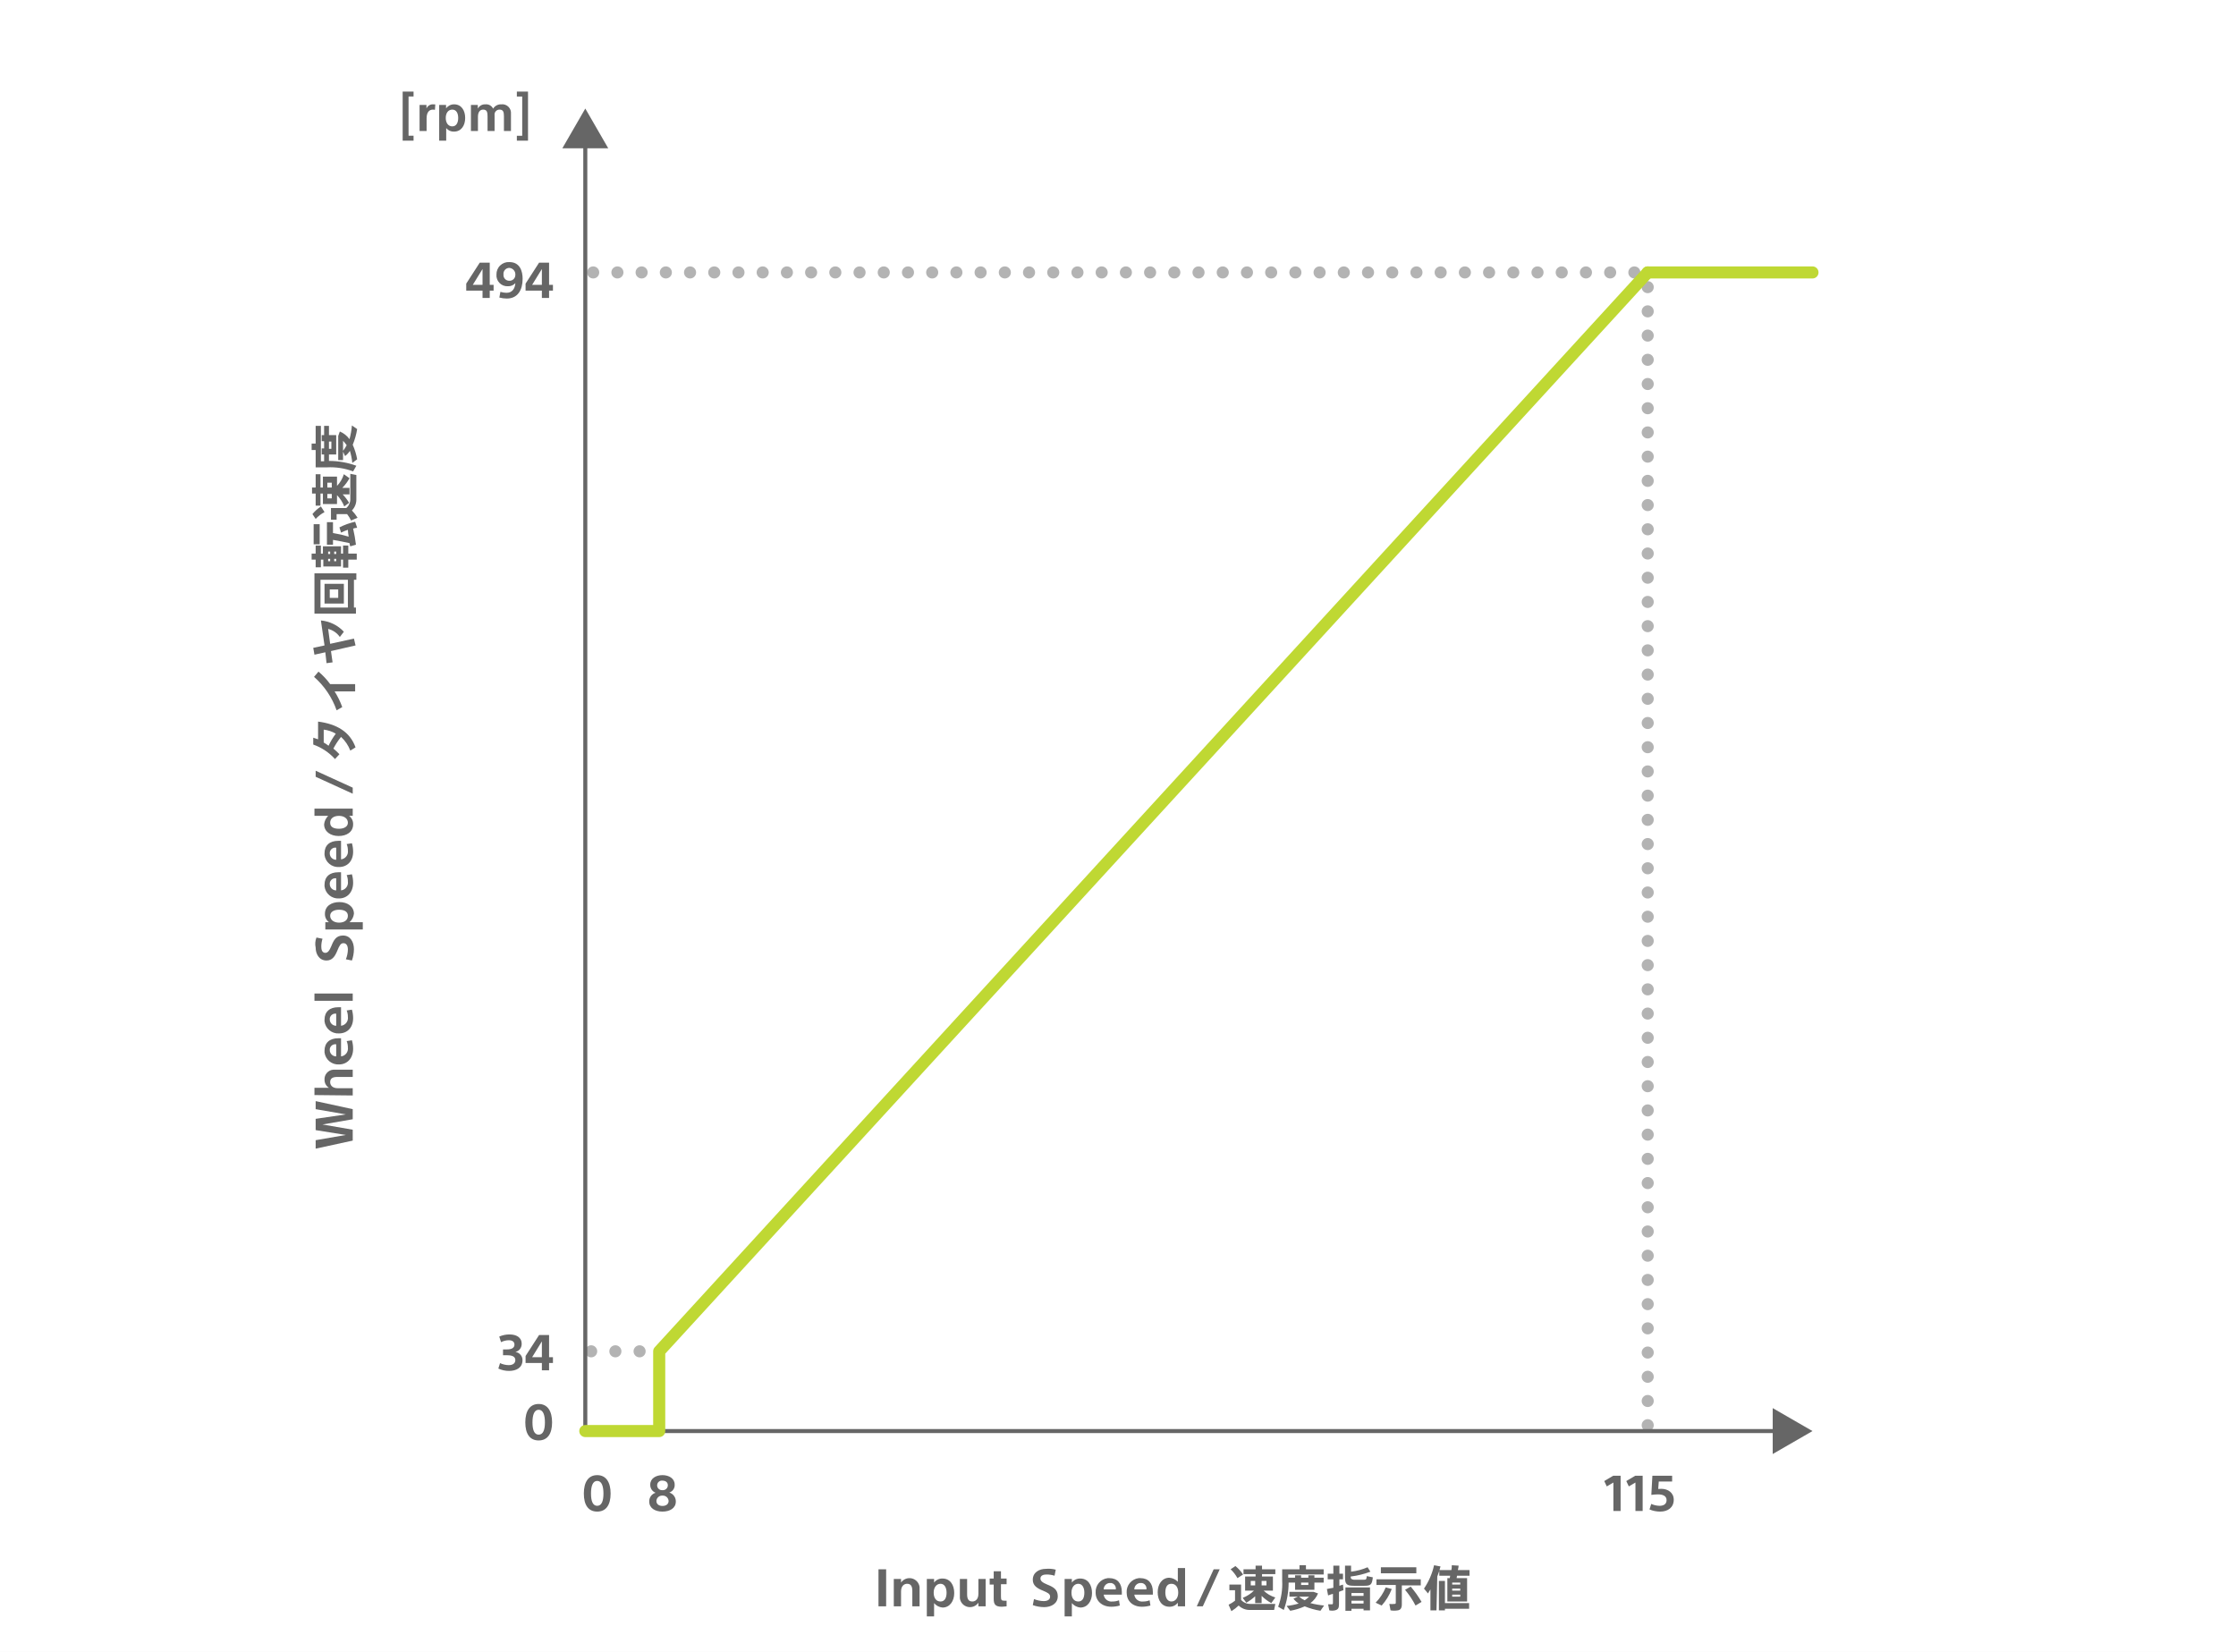
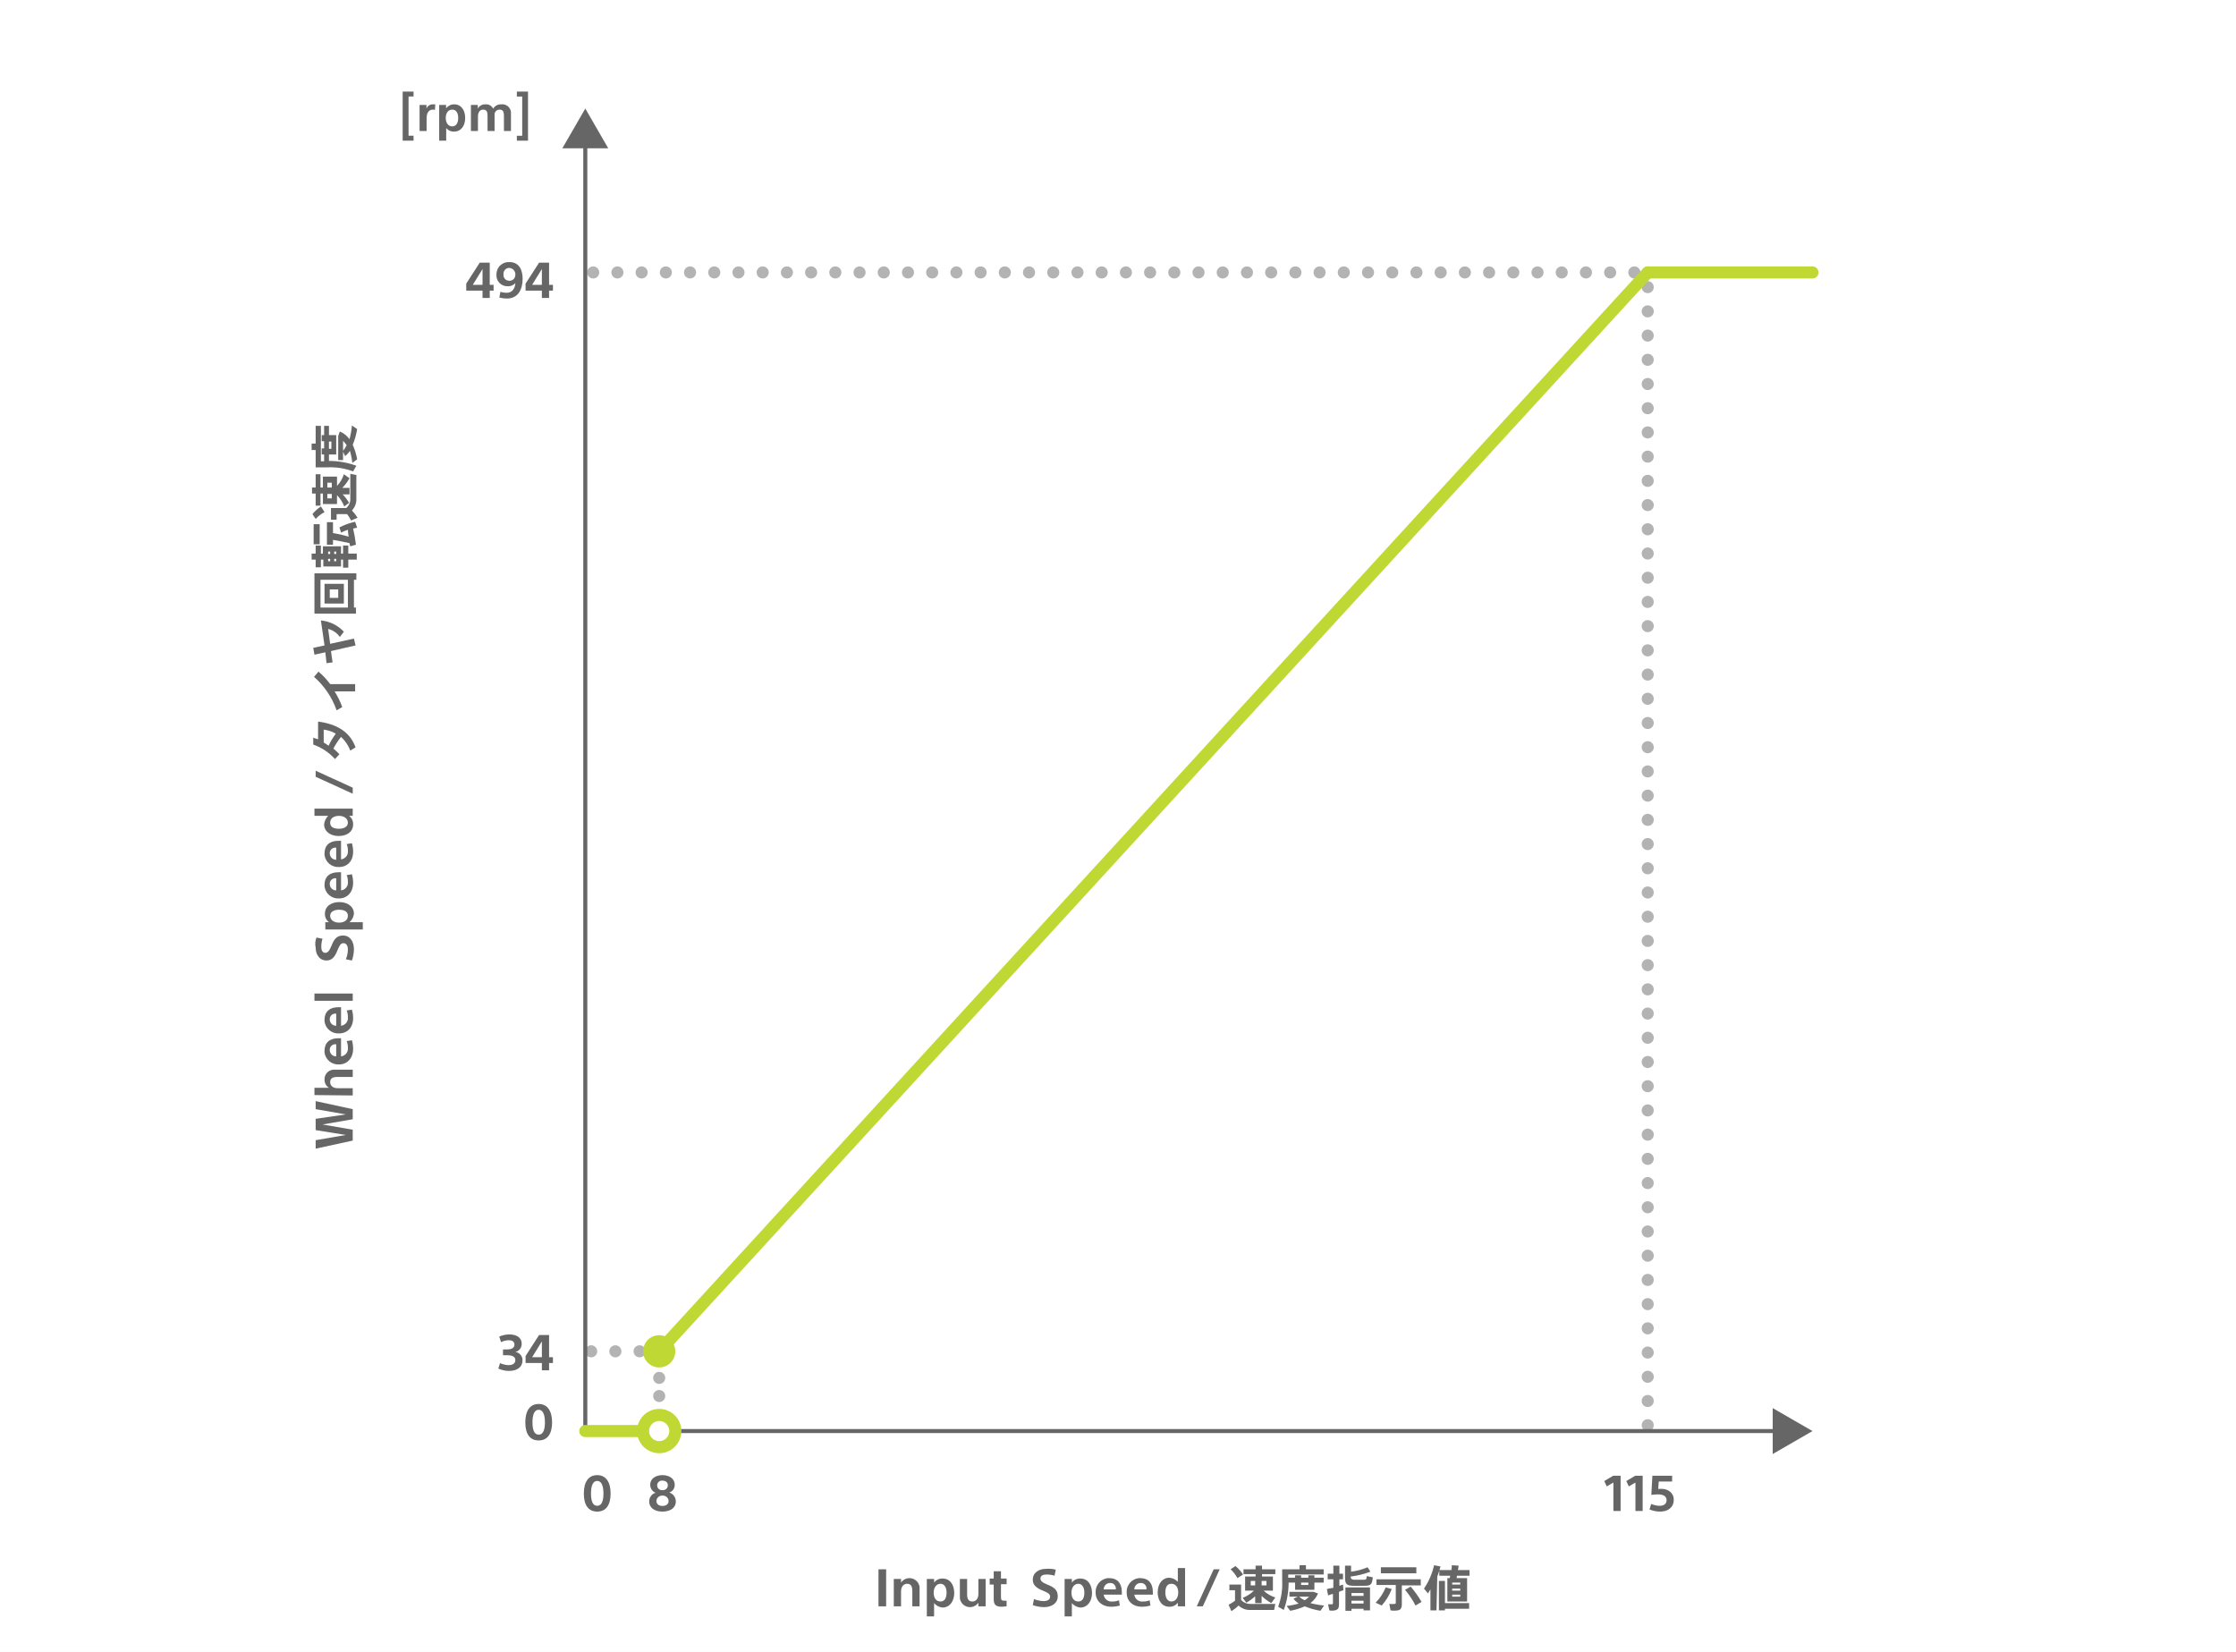
<svg xmlns="http://www.w3.org/2000/svg" viewBox="0 0 555 410">
  <defs>
    <style>.cls-2{fill:#666}.cls-4{fill:#b3b3b3}.cls-5{fill:#bfd833}</style>
  </defs>
  <g id="レイヤー_2" data-name="レイヤー 2">
    <g id="レイヤー_1-2" data-name="レイヤー 1">
      <path fill="#fff" d="M0 0h555v410H0z" />
      <path class="cls-2" d="M87.55 277.8l-7.5 1.3 7.5 1.3v2.7l-9.2 2V283l7.5-1.3-7.5-1.2v-2.8l7.5-1.1-7.5-1.3v-2l9.2 2zm-9.5-6V270h3.6a2.305 2.305 0 01-1.1-2 2.35 2.35 0 012.2-2.5h4.8v1.8h-3.8c-1.1 0-1.8.3-1.8 1.3 0 .7.5 1.5 1.9 1.5h3.7v1.8zm6.6-14.3v4.7a1.943 1.943 0 001.7-2.2 4.146 4.146 0 00-.3-1.6l1.3-.2a7.612 7.612 0 01.3 2.1c0 2.4-1.5 3.9-3.5 3.9a3.413 3.413 0 01-3.6-3v-.4c0-2 1.3-3.1 3.4-3.1h.7zm-2.8 3.1a1.58 1.58 0 001.6 1.6v-3a1.383 1.383 0 00-1.6 1.2zm2.8-10.7v4.7a1.943 1.943 0 001.7-2.2 4.146 4.146 0 00-.3-1.6l1.3-.2a7.612 7.612 0 01.3 2.1c0 2.4-1.5 3.8-3.5 3.8a3.413 3.413 0 01-3.6-3v-.4c0-2 1.3-3.1 3.4-3.1h.7zm-2.8 3.1a1.58 1.58 0 001.6 1.6v-3a1.383 1.383 0 00-1.6 1.2v.2zm-3.8-4.6v-1.8h9.5v1.8zm.5-15.7l1.5.3a6.448 6.448 0 00-.3 2c0 .7.2 1.5 1 1.5.6 0 1-.5 1.5-1.7.6-1.5 1.2-2.6 2.9-2.6 1.8 0 2.7 1.6 2.7 3.4a8.676 8.676 0 01-.5 2.8l-1.5-.3a6.874 6.874 0 00.5-2.4c0-1-.4-1.6-1.1-1.6s-1 .6-1.5 1.8c-.6 1.5-1.3 2.5-2.7 2.5-1.9 0-2.7-1.7-2.7-3.2a4.234 4.234 0 01.2-2.5zm8.2-3.8h3.3v1.8h-9.3v-1.8h.9a2.512 2.512 0 01-1-2.1c0-1.9 1.6-2.9 3.6-2.9s3.6 1.1 3.6 2.9a3.327 3.327 0 01-1.1 2.1zm-2.6-3.1c-1.2 0-2.2.5-2.2 1.5s.9 1.7 2.2 1.7 2.2-.6 2.2-1.7-1-1.5-2.2-1.5zm.5-9.5v4.7a1.943 1.943 0 001.7-2.2 4.146 4.146 0 00-.3-1.6l1.3-.2a7.612 7.612 0 01.3 2.1c0 2.4-1.5 3.9-3.5 3.9a3.413 3.413 0 01-3.6-3v-.4c0-2 1.3-3.1 3.4-3.1h.7zm-2.8 3.1a1.58 1.58 0 001.6 1.6v-3a1.383 1.383 0 00-1.6 1.2v.2zm2.8-10.8v4.7a1.943 1.943 0 001.7-2.2 4.146 4.146 0 00-.3-1.6l1.3-.2a7.612 7.612 0 01.3 2.1c0 2.4-1.5 3.8-3.5 3.8a3.413 3.413 0 01-3.6-3v-.4c0-2 1.3-3.1 3.4-3.1h.7zm-2.8 3.2a1.58 1.58 0 001.6 1.6v-3a1.383 1.383 0 00-1.6 1.2zm-.4-9.3h-3.4v-1.8h9.5v1.8h-.9a2.512 2.512 0 011 2.1c0 1.9-1.6 2.9-3.6 2.9s-3.6-1.1-3.6-2.9a3.456 3.456 0 011-2.1zm2.7 3.2c1.2 0 2.2-.5 2.2-1.5s-.9-1.7-2.2-1.7-2.2.6-2.2 1.7.9 1.5 2.2 1.5zm3.4-8.7l-9.2-4.2v-1.5l9.2 4.2zm-4.8-11.2a19.198 19.198 0 011.5 1.4l-1.1 1.2a13.183 13.183 0 00-5.4-3.6v-1.7c.4.1.8.3 1.2.4v-4.4c4.6.6 7.9 2.5 9.3 6.4l-1.3.8a8.919 8.919 0 00-2.3-3.4 18.081 18.081 0 00-1.9 2.9zm.6-3.7a7.61 7.61 0 00-3-1v3.2a8.341 8.341 0 011.2.8 17.003 17.003 0 011.8-3zm4.8-10.5h-5.1a20.069 20.069 0 011.9 3.9l-1.4.8a19.752 19.752 0 00-5.6-8.3l1.1-1.3a16.95 16.95 0 012.9 3.1h6.2zm.1-11.4l-6.1 1.4.4 2.8-1.5.2-.3-2.7-2.7.6-.3-1.7 2.8-.6-.9-6.2a8.882 8.882 0 015.7 2.8l-1 1.3a4.97 4.97 0 00-2.9-2l.5 3.7 5.9-1.3zm-.5-9.4h.6v1.5h-10.3v-10h10.4v1.6h-.6v6.9zm-1.4-6.9h-6.8v6.9h6.8zm-5.8 1h4.8v4.9h-4.8zm3.4 3.5v-2.1h-2.1v2.1zm1.2-9.5h-.5v1.7h-4.4v-1.7h-.6v1.9h-1.3v-1.9h-1v-1.5h1v-2h1.3v2h.5v-1.8h4.5v1.8h.5v-2h1.3v2h2.1v1.5h-2.1v2h-1.3zm-7.3-8.8h1.5v5h-1.5zm8.9 4.7c-1.4-.3-2.9-.6-4.1-.8v1.2h-1.5v-5.6h1.5v2.7a30.984 30.984 0 013.9.9 11.135 11.135 0 01-.2-1.7 12.199 12.199 0 00-1.7.7l-.4-1.3a16.418 16.418 0 013.9-1.4l.5 1.5a3.553 3.553 0 00-1 .2 37.719 37.719 0 01.7 4l-1.4.4c-.1-.1-.1-.4-.2-.8zm-4.8 2.1h-.5v.6h.5zm0 2.4v-.6h-.5v.6zm1.5-2.4h-.5v.6h.5zm0 2.4v-.6h-.5v.6zm3.2-14.5l-1.2.9a8.39 8.39 0 00-1.8-2.8v2.2h-3.5v-2.6h-.6v3h-1.2v-3h-.9V121h.9v-3.3h1.2v3.3h.6v-2.7h3.5v2.3a7.171 7.171 0 001.7-2.9l1.4 1a10.766 10.766 0 01-1.8 2.4h1.8v1.6h-1.7a11.602 11.602 0 011.6 2.1zm-9.1 2.8a9.516 9.516 0 012.1-1.9c.3.5.6.9.9 1.4a8.68 8.68 0 00-2.2 1.7zm4.8-7.8h-1.1v1.2h1.1zm0 3.9v-1.1h-1.1v1.1zm4.6 0v-6.1l1.5.3v6.1a3.864 3.864 0 01-1.1 2.7 10.99 10.99 0 011.4 1.8l-1.6.7a8.636 8.636 0 00-1-1.6h-2.6v1.4h-1.4v-2.9h3.8a2.913 2.913 0 001-2.4zm-6.5-10.9h-.6v-1.5h.6v-1.8h-.6V108h.6v-2.3h1.2v2.3h1.8v4.8h-1.8v1.6a19.889 19.889 0 016.8 1.2l-.8 1.4a16.104 16.104 0 00-6.5-1h-2.8v-4.3h-1v-1.6h1v-4.4h1.3v8.8h.8zm1.2-1.4h.6v-1.8h-.6zm5.7-5.8l1.3.9a17.386 17.386 0 01-1.1 3.9 15 15 0 011.1 3.6l-1.2.9a15.944 15.944 0 00-.6-3 4.894 4.894 0 01-1.2 1.3l-.5-1.1v2.1h-1.2v-6l.4-1.1a5.662 5.662 0 012.4 1.9 18.575 18.575 0 00.6-3.4zm-1.3 4.9a10.627 10.627 0 00-.9-1.1v2.5a8.05 8.05 0 00.9-1.4zm132 288.2v-9.2h1.9v9.2zm3.8-6.8h1.8v.9a2.533 2.533 0 014.6 1.1v4.8h-1.8v-3.8c0-1.1-.3-1.8-1.3-1.8-.7 0-1.5.5-1.5 1.9v3.7h-1.8zm10 6v3.3h-1.8v-9.3h1.8v.9a2.512 2.512 0 012.1-1c1.9 0 2.9 1.6 2.9 3.6s-1.1 3.6-2.9 3.6a3.094 3.094 0 01-2.1-1.1zm3.1-2.6c0-1.2-.5-2.2-1.5-2.2s-1.7.9-1.7 2.2.6 2.2 1.7 2.2 1.5-1 1.5-2.2zm9.7 3.4h-1.8v-.9a2.533 2.533 0 01-4.6-1.1v-4.8h1.8v3.8c0 1.1.3 1.8 1.3 1.8.7 0 1.5-.5 1.5-1.9v-3.7h1.8zm1-5.5v-1.4h1V390h1.8v1.8h1.4v1.4h-1.4v3c0 .9.1 1.1.8 1.1h.6v1.4c-.3 0-.8.1-1.2.1-1.7 0-2-.7-2-2v-3.5h-1zm16.4-3.6l-.3 1.5a6.447 6.447 0 00-2-.3c-.7 0-1.5.2-1.5 1 0 .6.5 1 1.7 1.5 1.5.6 2.6 1.2 2.6 2.9 0 1.8-1.6 2.7-3.4 2.7a8.676 8.676 0 01-2.8-.5l.3-1.5a6.874 6.874 0 002.4.5c1 0 1.6-.4 1.6-1.1s-.6-1-1.8-1.5c-1.5-.6-2.5-1.3-2.5-2.7 0-1.9 1.7-2.7 3.2-2.7a6.883 6.883 0 012.5.2zm4 8.3v3.3h-1.8v-9.3h1.8v.9a2.512 2.512 0 012.1-1c1.9 0 2.9 1.6 2.9 3.6s-1.1 3.6-2.9 3.6a3.094 3.094 0 01-2.1-1.1zm3.1-2.6c0-1.2-.5-2.2-1.5-2.2s-1.7.9-1.7 2.2.6 2.2 1.7 2.2 1.5-1 1.5-2.2zm9.5.5h-4.7a1.943 1.943 0 002.2 1.7 4.146 4.146 0 001.6-.3l.2 1.3a7.612 7.612 0 01-2.1.3c-2.4 0-3.9-1.5-3.9-3.5a3.413 3.413 0 013-3.6h.4c2 0 3.1 1.3 3.1 3.4v.7zm-3.1-2.9a1.58 1.58 0 00-1.6 1.6h3a1.383 1.383 0 00-1.2-1.6.138.138 0 01-.2 0zm10.7 2.9h-4.7a1.943 1.943 0 002.2 1.7 4.146 4.146 0 001.6-.3l.2 1.3a7.612 7.612 0 01-2.1.3c-2.4 0-3.8-1.5-3.8-3.5a3.413 3.413 0 013-3.6h.4c2 0 3.1 1.3 3.1 3.4v.7zm-3.1-2.9a1.58 1.58 0 00-1.6 1.6h3a1.383 1.383 0 00-1.2-1.6c-.1.1-.1 0-.2 0zm9.2-.3v-3.4h1.8v9.5h-1.8v-.9a2.512 2.512 0 01-2.1 1c-1.9 0-2.9-1.6-2.9-3.6s1.1-3.6 2.9-3.6a3.215 3.215 0 012.1 1zm-3.1 2.7c0 1.2.5 2.2 1.5 2.2s1.7-.9 1.7-2.2-.6-2.2-1.7-2.2-1.5.9-1.5 2.2zm7.8 3.4l4.2-9.2h1.5l-4.2 9.2zm13.4-.6h6.1l-.3 1.5h-6.1a3.864 3.864 0 01-2.7-1.1 10.99 10.99 0 01-1.8 1.4l-.7-1.6a8.636 8.636 0 001.6-1v-2.6h-1.4v-1.4h2.9v3.8a3.036 3.036 0 002.4 1zm-3.8-9.4a9.516 9.516 0 011.9 2.1c-.5.3-.9.6-1.4.9a8.68 8.68 0 00-1.7-2.2zm2.7 9.1l-.9-1.2a8.39 8.39 0 002.8-1.8h-2.2v-3.5h2.6v-.6h-3v-1.2h3v-.9h1.6v.9h3.3v1.2h-3.3v.6h2.7v3.5h-2.3a7.172 7.172 0 002.9 1.7l-1 1.4a10.766 10.766 0 01-2.4-1.8v1.8h-1.6v-1.7a12.452 12.452 0 01-2.2 1.6zm1.1-4.3h1.1v-1.1h-1.1zm3.9 0v-1.1h-1.2v1.1zm7.1-1.9v-.6h1.5v.6h1.8v-.6h1.5v.6h2.3v1.2h-2.3v1.8h-4.8v-1.8h-1.6a19.889 19.889 0 01-1.2 6.8l-1.4-.8a16.104 16.104 0 001-6.5v-2.8h4.3v-1h1.6v1h4.4v1.3h-8.8v.8zm7.2 6.9l-.9 1.3a17.387 17.387 0 01-3.9-1.1 15.001 15.001 0 01-3.6 1.1l-.9-1.2a15.943 15.943 0 003-.6 4.894 4.894 0 01-1.3-1.2l1.1-.5h-2.1v-1.2h6l1.1.4a5.662 5.662 0 01-1.9 2.4 22.132 22.132 0 003.4.6zm-4.8-1.3a10.63 10.63 0 001.1-.9h-2.5a5.507 5.507 0 001.4.9zm-.9-4.4v.6h1.8v-.6zm8 1.3V392h-1.4v-1.4h1.4v-2h1.5v2h.9v1.4h-.9v1.6l.9-.3c0 .5.1.9.1 1.4a7.598 7.598 0 00-1.1.4v3.1c0 .9-.2 1.3-1 1.5a3.295 3.295 0 01-1.4 0l-.3-1.5h.9a.265.265 0 00.3-.3v-2.3a8.338 8.338 0 00-1.2.4l-.3-1.6c.4-.1 1-.2 1.6-.3zm9.2-4a20.653 20.653 0 01-4.9 1.2c0 .6.2.7.8.8h2.4c.7 0 .7-.1.8-.9l1.5.3c-.2 1.8-.5 2.1-2.1 2.1h-2.6c-1.8 0-2.2-.4-2.2-2.1v-2.9h1.5v1.5a14.648 14.648 0 004.1-1.1zm-4.7 9.3v.4h-1.5V394h6.1v5.7h-1.6v-.4h-3zm3-3.3v-.7h-3v.7zm0 1.9v-.7h-3v.7zm7-3.6a13.292 13.292 0 01-2.5 4.1l-1.5-.7a11.947 11.947 0 002.5-3.8zm2.5 3.8c0 .9-.3 1.4-1 1.5a5.437 5.437 0 01-1.8 0l-.3-1.6a5.652 5.652 0 001.3 0 .265.265 0 00.3-.3v-4.4h-4.8V392h11v1.5h-4.7zm3.6-9.2v1.5h-8.8V389zm-1.4 4.8a26.026 26.026 0 012.7 3.8l-1.5.9a20.38 20.38 0 00-2.6-3.9zm6.4 5.9h-1.5v-5.2a8.794 8.794 0 00-.6 1l-1-1.2a16.745 16.745 0 002.5-5.8l1.6.3a18.288 18.288 0 01-.8 2.5zm8.1-1.8v1.4h-6v.4h-1.5v-7.3h1.5v5.5zm-4.8-6.2c0-.2.1-.4.1-.6h-2.7v-1.4h3a4.868 4.868 0 00.1-1.2l1.7.1a5.16 5.16 0 01-.2 1.1h2.9v1.4h-3.1c0 .2-.1.4-.1.6h2.6v5.8h-4.9v-5.8zm.6 1.6h2v-.5h-2zm0 1.5h2v-.5h-2zm0 1.5h2v-.5h-2z" />
      <path fill="none" d="M63.65 0h427.7v406.2H63.65z" />
      <path class="cls-2" d="M121.56 65.199v5.494h.958v1.435h-.957v1.825h-1.79v-1.825h-4.046v-1.732l3.35-5.197zm-1.789 5.494v-3.888h-.022l-2.394 3.888zm5.929 1.983c1.458 0 2.108-1.038 2.222-2.383h-.023a2.311 2.311 0 01-1.812.752 2.695 2.695 0 01-2.861-2.918 3.018 3.018 0 013.214-3.077c2.61 0 3.283 2.245 3.283 4.15 0 2.77-1.22 4.9-3.932 4.9a7.404 7.404 0 01-1.847-.25l.262-1.414a5.438 5.438 0 001.493.24zm2.21-4.366a1.624 1.624 0 00-1.504-1.823 1.468 1.468 0 00-1.436 1.64 1.418 1.418 0 001.425 1.562 1.433 1.433 0 001.516-1.379zm8.38-3.111v5.494h.957v1.435h-.958v1.825h-1.79v-1.825h-4.046v-1.732l3.351-5.197zm-1.79 5.494v-3.888h-.023l-2.394 3.888z" />
      <path class="cls-4" d="M158.757 336.904a1.5 1.5 0 01-.01-3h.01a1.5 1.5 0 010 3zm-6.01 0a1.5 1.5 0 11-.01-3h.01a1.5 1.5 0 010 3zm-6.01 0a1.5 1.5 0 01-.01-3h.01a1.5 1.5 0 010 3zM405.67 69.12a1.5 1.5 0 01-.01-3h.01a1.5 1.5 0 010 3zm-6.01 0a1.5 1.5 0 01-.009-3h.01a1.5 1.5 0 010 3zm-6.009 0a1.5 1.5 0 11-.01-3h.01a1.5 1.5 0 010 3zm-6.01 0a1.5 1.5 0 01-.01-3h.01a1.5 1.5 0 010 3zm-6.01 0a1.5 1.5 0 01-.01-3h.01a1.5 1.5 0 010 3zm-6.01 0a1.5 1.5 0 01-.01-3h.01a1.5 1.5 0 010 3zm-6.01 0a1.5 1.5 0 01-.01-3h.01a1.5 1.5 0 010 3zm-6.01 0a1.5 1.5 0 01-.01-3h.01a1.5 1.5 0 010 3zm-6.01 0a1.5 1.5 0 01-.01-3h.01a1.5 1.5 0 010 3zm-6.01 0a1.5 1.5 0 01-.01-3h.01a1.5 1.5 0 010 3zm-6.01 0a1.5 1.5 0 01-.01-3h.01a1.5 1.5 0 010 3zm-6.01 0a1.5 1.5 0 11-.01-3h.01a1.5 1.5 0 010 3zm-6.01 0a1.5 1.5 0 01-.01-3h.01a1.5 1.5 0 010 3zm-6.01 0a1.5 1.5 0 01-.01-3h.01a1.5 1.5 0 010 3zm-6.01 0a1.5 1.5 0 01-.01-3h.01a1.5 1.5 0 010 3zm-6.01 0a1.5 1.5 0 11-.01-3h.01a1.5 1.5 0 010 3zm-6.01 0a1.5 1.5 0 01-.01-3h.01a1.5 1.5 0 010 3zm-6.01 0a1.5 1.5 0 01-.01-3h.01a1.5 1.5 0 010 3zm-6.01 0a1.5 1.5 0 01-.01-3h.01a1.5 1.5 0 010 3zm-6.01 0a1.5 1.5 0 11-.01-3h.01a1.5 1.5 0 010 3zm-6.01 0a1.5 1.5 0 01-.01-3h.01a1.5 1.5 0 010 3zm-6.01 0a1.5 1.5 0 01-.01-3h.01a1.5 1.5 0 010 3zm-6.01 0a1.5 1.5 0 01-.01-3h.01a1.5 1.5 0 010 3zm-6.01 0a1.5 1.5 0 11-.01-3h.01a1.5 1.5 0 010 3zm-6.01 0a1.5 1.5 0 01-.01-3h.01a1.5 1.5 0 010 3zm-6.01 0a1.5 1.5 0 01-.01-3h.01a1.5 1.5 0 010 3zm-6.01 0a1.5 1.5 0 01-.01-3h.01a1.5 1.5 0 010 3zm-6.01 0a1.5 1.5 0 11-.01-3h.01a1.5 1.5 0 010 3zm-6.01 0a1.5 1.5 0 01-.01-3h.01a1.5 1.5 0 010 3zm-6.01 0a1.5 1.5 0 01-.01-3h.01a1.5 1.5 0 010 3zm-6.01 0a1.5 1.5 0 11-.01-3h.01a1.5 1.5 0 010 3zm-6.01 0a1.5 1.5 0 01-.01-3h.01a1.5 1.5 0 010 3zm-6.01 0a1.5 1.5 0 01-.01-3h.01a1.5 1.5 0 010 3zm-6.01 0a1.5 1.5 0 01-.01-3h.01a1.5 1.5 0 010 3zm-6.01 0a1.5 1.5 0 11-.01-3h.01a1.5 1.5 0 010 3zm-6.01 0a1.5 1.5 0 01-.01-3h.01a1.5 1.5 0 010 3zm-6.01 0a1.5 1.5 0 01-.01-3h.01a1.5 1.5 0 010 3zm-6.01 0a1.5 1.5 0 01-.01-3h.01a1.5 1.5 0 010 3zm-6.01 0a1.5 1.5 0 11-.01-3h.01a1.5 1.5 0 010 3zm-6.01 0a1.5 1.5 0 01-.01-3h.01a1.5 1.5 0 010 3zm-6.01 0a1.5 1.5 0 01-.01-3h.01a1.5 1.5 0 010 3zm-6.01 0a1.5 1.5 0 01-.01-3h.01a1.5 1.5 0 010 3zm-6.01 0a1.5 1.5 0 01-.01-3h.01a1.5 1.5 0 010 3zm-6.01 0a1.5 1.5 0 01-.01-3h.01a1.5 1.5 0 010 3z" />
      <path class="cls-2" d="M124.857 336.368v-1.436h.958c1.025 0 1.88-.285 1.88-1.197 0-.73-.57-1.083-1.39-1.083a4.29 4.29 0 00-1.938.478l-.445-1.39a6.249 6.249 0 012.576-.524c1.596 0 2.986.684 2.986 2.302a2.01 2.01 0 01-1.504 2.03v.022a2.03 2.03 0 011.71 2.04c0 1.846-1.494 2.656-3.329 2.656a6.223 6.223 0 01-2.667-.581l.422-1.356a5.18 5.18 0 002.166.5c.946 0 1.63-.398 1.63-1.264 0-.958-1.003-1.197-2.12-1.197zm11.433-5.004v5.494h.958v1.436h-.958v1.824h-1.79v-1.824h-4.046v-1.732l3.351-5.198zm-1.79 5.494v-3.887h-.022l-2.394 3.887zm-.795 11.616c2.2 0 3.328 1.755 3.328 4.57 0 2.828-1.128 4.48-3.328 4.48-2.211 0-3.317-1.652-3.317-4.48 0-2.815 1.106-4.57 3.317-4.57zm0 1.437c-1.106 0-1.539 1.298-1.539 3.133 0 1.847.433 3.044 1.54 3.044 1.105 0 1.549-1.197 1.549-3.044 0-1.835-.444-3.133-1.55-3.133zm14.528 16.223c2.2 0 3.328 1.755 3.328 4.57 0 2.828-1.129 4.48-3.328 4.48-2.212 0-3.317-1.652-3.317-4.48 0-2.815 1.105-4.57 3.317-4.57zm0 1.436c-1.106 0-1.54 1.3-1.54 3.135 0 1.846.434 3.043 1.54 3.043 1.105 0 1.55-1.197 1.55-3.043 0-1.835-.445-3.135-1.55-3.135zm16.197-1.436c1.596 0 3.032.809 3.032 2.348a1.912 1.912 0 01-1.31 1.96v.023a2.284 2.284 0 011.595 2.223c0 1.642-1.47 2.496-3.317 2.496-1.835 0-3.282-.854-3.282-2.496a2.183 2.183 0 011.55-2.166v-.023a2.076 2.076 0 01-1.3-2.017c0-1.54 1.437-2.348 3.032-2.348zm0 5.083a1.408 1.408 0 00-1.504 1.31c0 .833.65 1.255 1.504 1.255.855 0 1.528-.422 1.528-1.254a1.422 1.422 0 00-1.528-1.31zm0-1.356a1.207 1.207 0 001.334-1.22c0-.718-.536-1.14-1.334-1.14a1.174 1.174 0 00-1.322 1.14 1.198 1.198 0 001.322 1.22zm237.823-3.579v8.754h-1.79v-7.067l-1.642.969-.627-1.334 2.234-1.322zm5.471 0v8.754h-1.79v-7.067l-1.641.969-.627-1.334 2.234-1.322zm5.939 6.052c0-1.128-1.106-1.424-2.143-1.424a13.958 13.958 0 00-1.641.125l.262-4.753h4.9v1.436h-3.316l-.137 1.847a6.35 6.35 0 01.74-.034c1.688 0 3.113.957 3.113 2.713 0 1.971-1.516 2.94-3.328 2.94a6.743 6.743 0 01-2.69-.536l.433-1.367a5.17 5.17 0 002.074.466c.9 0 1.733-.352 1.733-1.413z" />
      <path class="cls-4" d="M408.982 355.242a1.496 1.496 0 01-1.5-1.495v-.01a1.5 1.5 0 111.5 1.505zm0-6.01a1.496 1.496 0 01-1.5-1.495v-.01a1.5 1.5 0 111.5 1.505zm0-6.01a1.496 1.496 0 01-1.5-1.496v-.01a1.5 1.5 0 111.5 1.506zm0-6.01a1.496 1.496 0 01-1.5-1.495v-.01a1.5 1.5 0 111.5 1.504zm0-6.01a1.496 1.496 0 01-1.5-1.496v-.01a1.5 1.5 0 111.5 1.506zm0-6.01a1.496 1.496 0 01-1.5-1.495v-.01a1.5 1.5 0 111.5 1.505zm0-6.01a1.496 1.496 0 01-1.5-1.496v-.01a1.5 1.5 0 111.5 1.506zm0-6.01a1.495 1.495 0 01-1.5-1.495v-.01a1.5 1.5 0 111.5 1.504zm0-6.01a1.496 1.496 0 01-1.5-1.496v-.01a1.5 1.5 0 111.5 1.506zm0-6.01a1.496 1.496 0 01-1.5-1.495v-.01a1.5 1.5 0 111.5 1.505zm0-6.01a1.496 1.496 0 01-1.5-1.496v-.01a1.5 1.5 0 111.5 1.506zm0-6.01a1.495 1.495 0 01-1.5-1.495v-.01a1.5 1.5 0 111.5 1.504zm0-6.01a1.496 1.496 0 01-1.5-1.496v-.01a1.5 1.5 0 111.5 1.506zm0-6.01a1.496 1.496 0 01-1.5-1.495v-.01a1.5 1.5 0 111.5 1.505zm0-6.01a1.496 1.496 0 01-1.5-1.496v-.01a1.5 1.5 0 111.5 1.505zm0-6.01a1.495 1.495 0 01-1.5-1.495v-.01a1.5 1.5 0 111.5 1.504zm0-6.01a1.496 1.496 0 01-1.5-1.496v-.01a1.5 1.5 0 111.5 1.505zm0-6.01a1.496 1.496 0 01-1.5-1.495v-.01a1.5 1.5 0 111.5 1.505zm0-6.01a1.496 1.496 0 01-1.5-1.496v-.01a1.5 1.5 0 111.5 1.505zm0-6.01a1.495 1.495 0 01-1.5-1.495v-.01a1.5 1.5 0 111.5 1.504zm0-6.01a1.496 1.496 0 01-1.5-1.496v-.01a1.5 1.5 0 111.5 1.505zm0-6.01a1.496 1.496 0 01-1.5-1.495v-.01a1.5 1.5 0 111.5 1.505zm0-6.01a1.496 1.496 0 01-1.5-1.496v-.01a1.5 1.5 0 111.5 1.505zm0-6.01a1.495 1.495 0 01-1.5-1.495v-.01a1.5 1.5 0 111.5 1.504zm0-6.01a1.496 1.496 0 01-1.5-1.496v-.01a1.5 1.5 0 111.5 1.505zm0-6.01a1.496 1.496 0 01-1.5-1.495v-.01a1.5 1.5 0 111.5 1.505zm0-6.01a1.496 1.496 0 01-1.5-1.495v-.01a1.5 1.5 0 111.5 1.505zm0-6.01a1.496 1.496 0 01-1.5-1.496v-.01a1.5 1.5 0 111.5 1.506zm0-6.01a1.496 1.496 0 01-1.5-1.495v-.01a1.5 1.5 0 111.5 1.504zm0-6.01a1.496 1.496 0 01-1.5-1.496v-.01a1.5 1.5 0 111.5 1.506zm0-6.01a1.496 1.496 0 01-1.5-1.495v-.01a1.5 1.5 0 111.5 1.505zm0-6.01a1.496 1.496 0 01-1.5-1.496v-.01a1.5 1.5 0 111.5 1.506zm0-6.01a1.495 1.495 0 01-1.5-1.495v-.01a1.5 1.5 0 111.5 1.504zm0-6.01a1.496 1.496 0 01-1.5-1.496v-.01a1.5 1.5 0 111.5 1.506zm0-6.01a1.496 1.496 0 01-1.5-1.495v-.01a1.5 1.5 0 111.5 1.505zm0-6.01a1.496 1.496 0 01-1.5-1.496v-.01a1.5 1.5 0 111.5 1.506zm0-6.01a1.495 1.495 0 01-1.5-1.495v-.01a1.5 1.5 0 111.5 1.504zm0-6.01a1.496 1.496 0 01-1.5-1.496v-.01a1.5 1.5 0 111.5 1.506zm0-6.01a1.496 1.496 0 01-1.5-1.495v-.01a1.5 1.5 0 111.5 1.505zm0-6.01a1.496 1.496 0 01-1.5-1.496v-.01a1.5 1.5 0 111.5 1.505zm0-6.01a1.495 1.495 0 01-1.5-1.495v-.01a1.5 1.5 0 111.5 1.504zm0-6.01a1.496 1.496 0 01-1.5-1.496v-.01a1.5 1.5 0 111.5 1.505zm0-6.01a1.496 1.496 0 01-1.5-1.495v-.01a1.5 1.5 0 111.5 1.505zm0-6.01a1.496 1.496 0 01-1.5-1.496v-.01a1.5 1.5 0 111.5 1.505zm0-6.01a1.495 1.495 0 01-1.5-1.495v-.01a1.5 1.5 0 111.5 1.504zm0-6.01a1.496 1.496 0 01-1.5-1.496v-.01a1.5 1.5 0 111.5 1.505zm0-6.01a1.496 1.496 0 01-1.5-1.495v-.01a1.5 1.5 0 111.5 1.505zm0-6.01a1.496 1.496 0 01-1.5-1.496v-.01a1.5 1.5 0 111.5 1.505z" />
      <path class="cls-2" d="M145.277 354.696h297.701v1H145.277z" />
      <path class="cls-2" d="M144.777 33.018h1v322.178h-1z" />
-       <path class="cls-5" d="M163.622 356.696h-18.345a1.5 1.5 0 010-3h16.845v-18.292a1.5 1.5 0 01.394-1.013l245.36-267.784a1.5 1.5 0 012.212 2.027L165.122 335.987v19.21a1.5 1.5 0 01-1.5 1.5z" />
+       <circle class="cls-4" cx="163.622" cy="346.5" r="1.5" />
+       <circle class="cls-4" cx="163.622" cy="342.0" r="1.5" />
+       <path d="M145.277 355.196h18.345" fill="none" stroke="#bfd833" stroke-width="3" stroke-linecap="round" />
+       <path d="M163.622 335.404 408.982 67.62" fill="none" stroke="#bfd833" stroke-width="3" stroke-linecap="round" />
+       <circle cx="163.622" cy="335.404" r="4" fill="#bfd833" />
+       <circle cx="163.622" cy="355.196" r="4" fill="#fff" stroke="#bfd833" stroke-width="3" />
      <path class="cls-5" d="M449.878 69.12h-40.896a1.5 1.5 0 010-3h40.895a1.5 1.5 0 010 3z" />
      <path class="cls-2" d="M102.649 22.738v1.208h-1.243v9.745h1.243v1.22h-2.702V22.738zm5.391 3.179l-.079 1.334a2.417 2.417 0 00-.501-.046c-.855 0-1.574.56-1.574 2.189v3.123h-1.743v-6.474h1.71v.843h.022a1.712 1.712 0 011.698-.991c.16 0 .33.012.468.022zm2.714 5.894v3.1h-1.744v-8.868h1.71v.832h.023a2.433 2.433 0 011.983-.98c1.778 0 2.736 1.493 2.736 3.385 0 1.904-1.003 3.385-2.77 3.385a2.317 2.317 0 01-1.915-.854zm2.975-2.531c0-1.174-.456-2.074-1.47-2.074-1.015 0-1.619.866-1.619 2.074 0 1.197.604 2.086 1.619 2.086 1.014 0 1.47-.911 1.47-2.086zm3.159-3.237h1.71v.877h.022a2.006 2.006 0 011.87-1.025 1.894 1.894 0 011.891 1.049h.035a2.234 2.234 0 012.006-1.049 2.156 2.156 0 012.405 2.36v4.262h-1.744v-3.613c0-1.05-.137-1.699-1.094-1.699a1.219 1.219 0 00-1.231 1.391v3.921h-1.744V28.87c0-1.038-.148-1.665-1.106-1.665-.66 0-1.277.479-1.277 1.779v3.533h-1.743zm11.4 8.867v-1.207h1.333v-9.746h-1.333v-1.22h2.77v12.174zm321.59 320.286l-9.871-5.699v11.398l9.871-5.699zm-304.6-328.255l-5.699 9.87h11.397l-5.698-9.87z" />
    </g>
  </g>
</svg>
